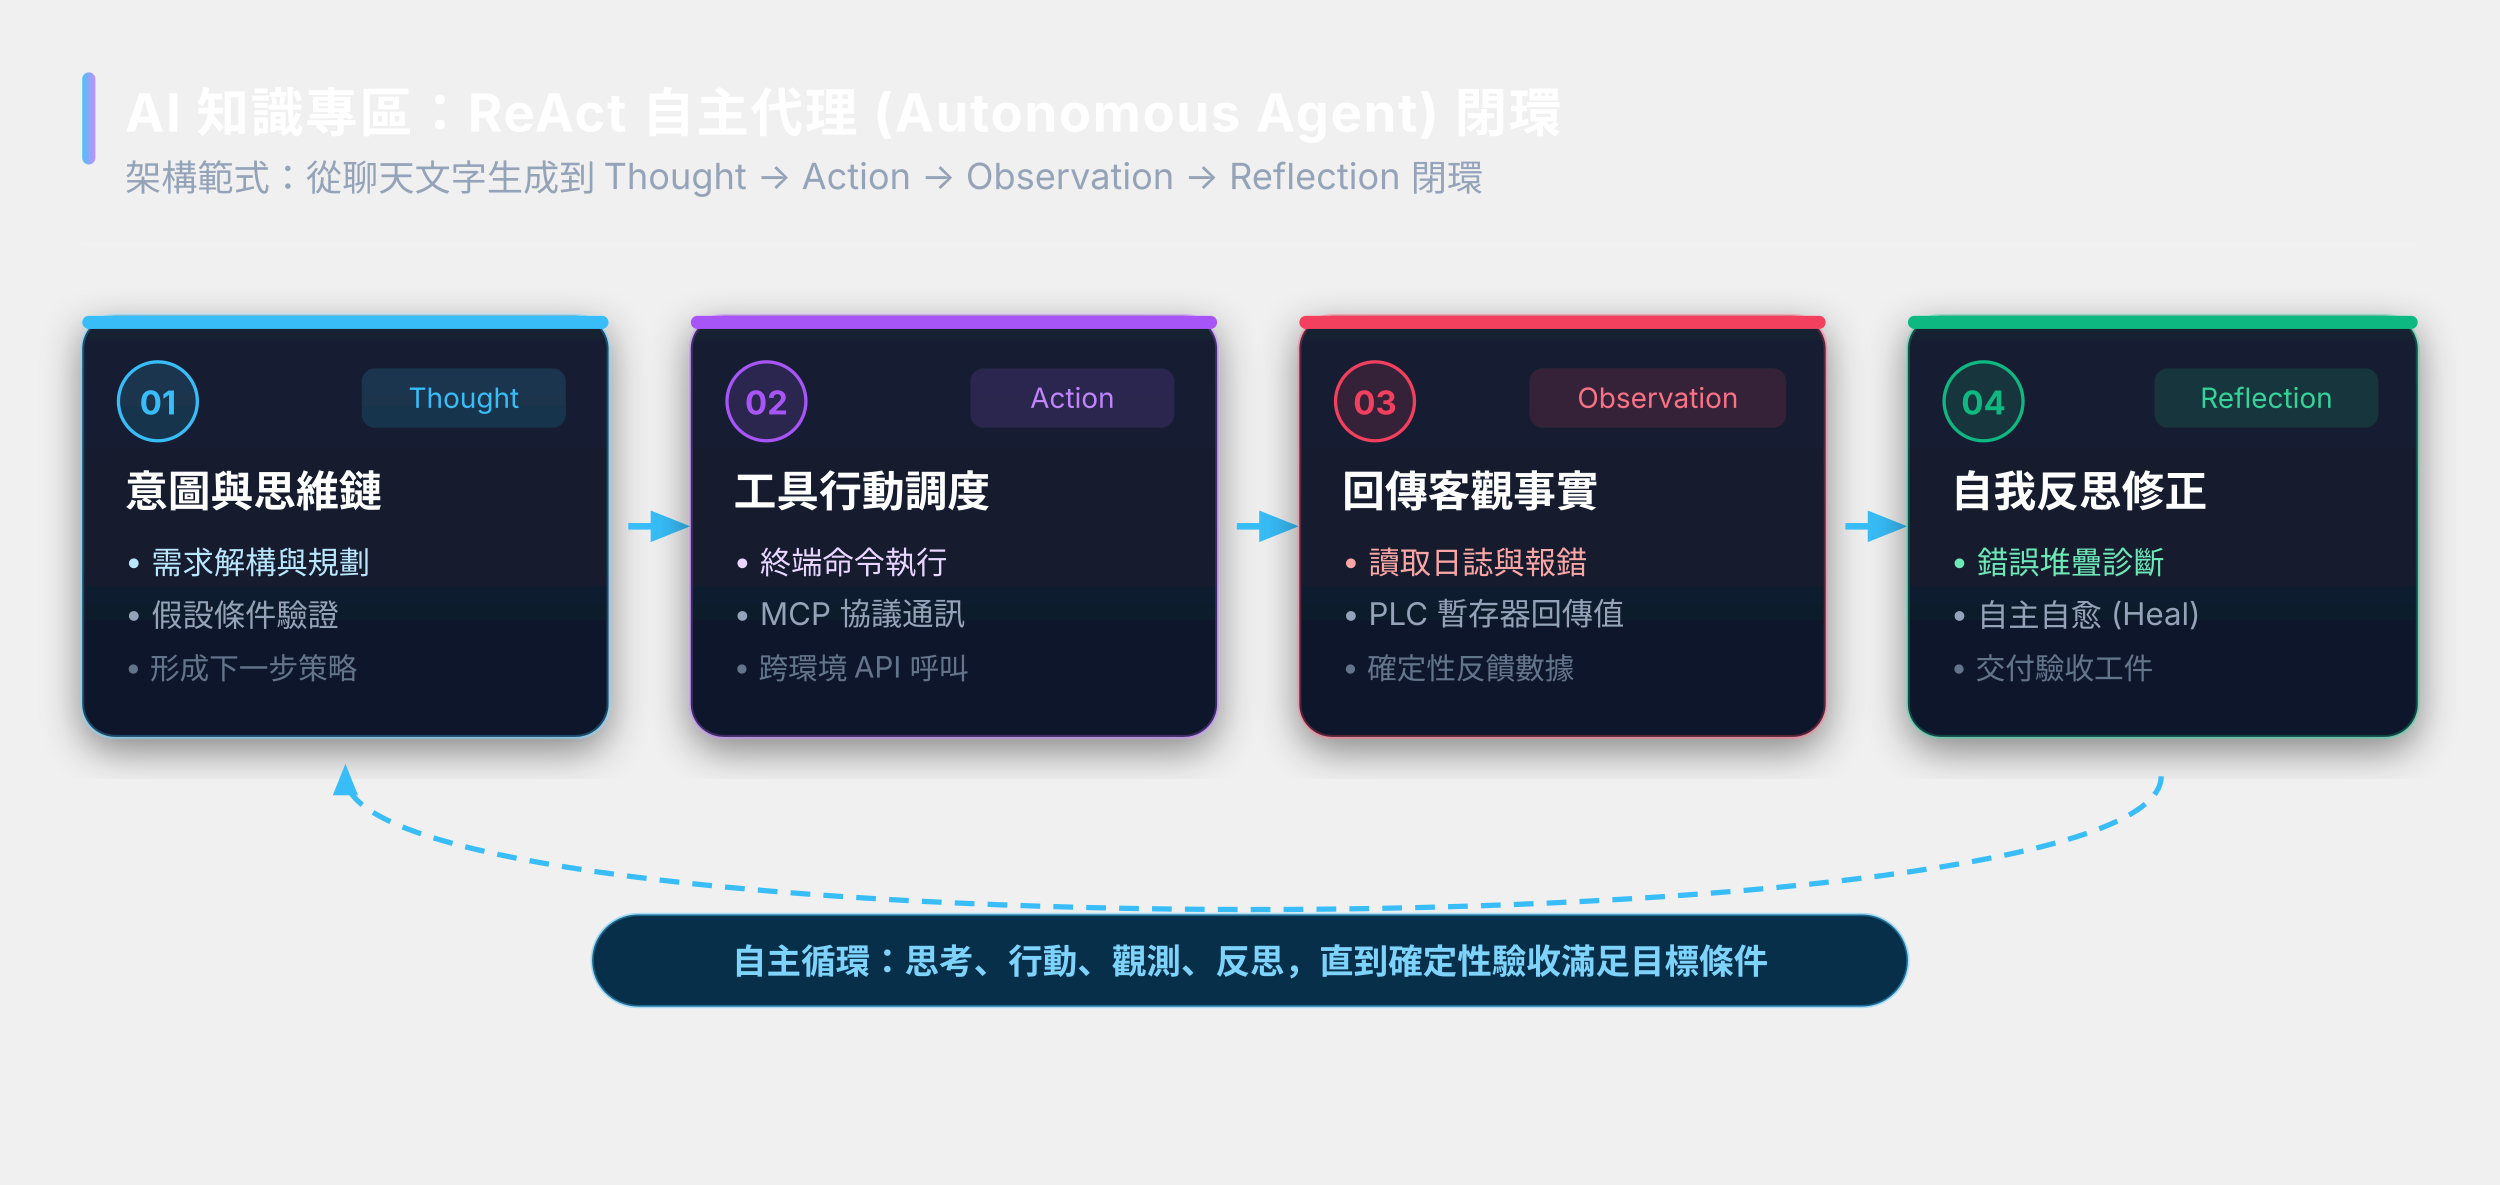
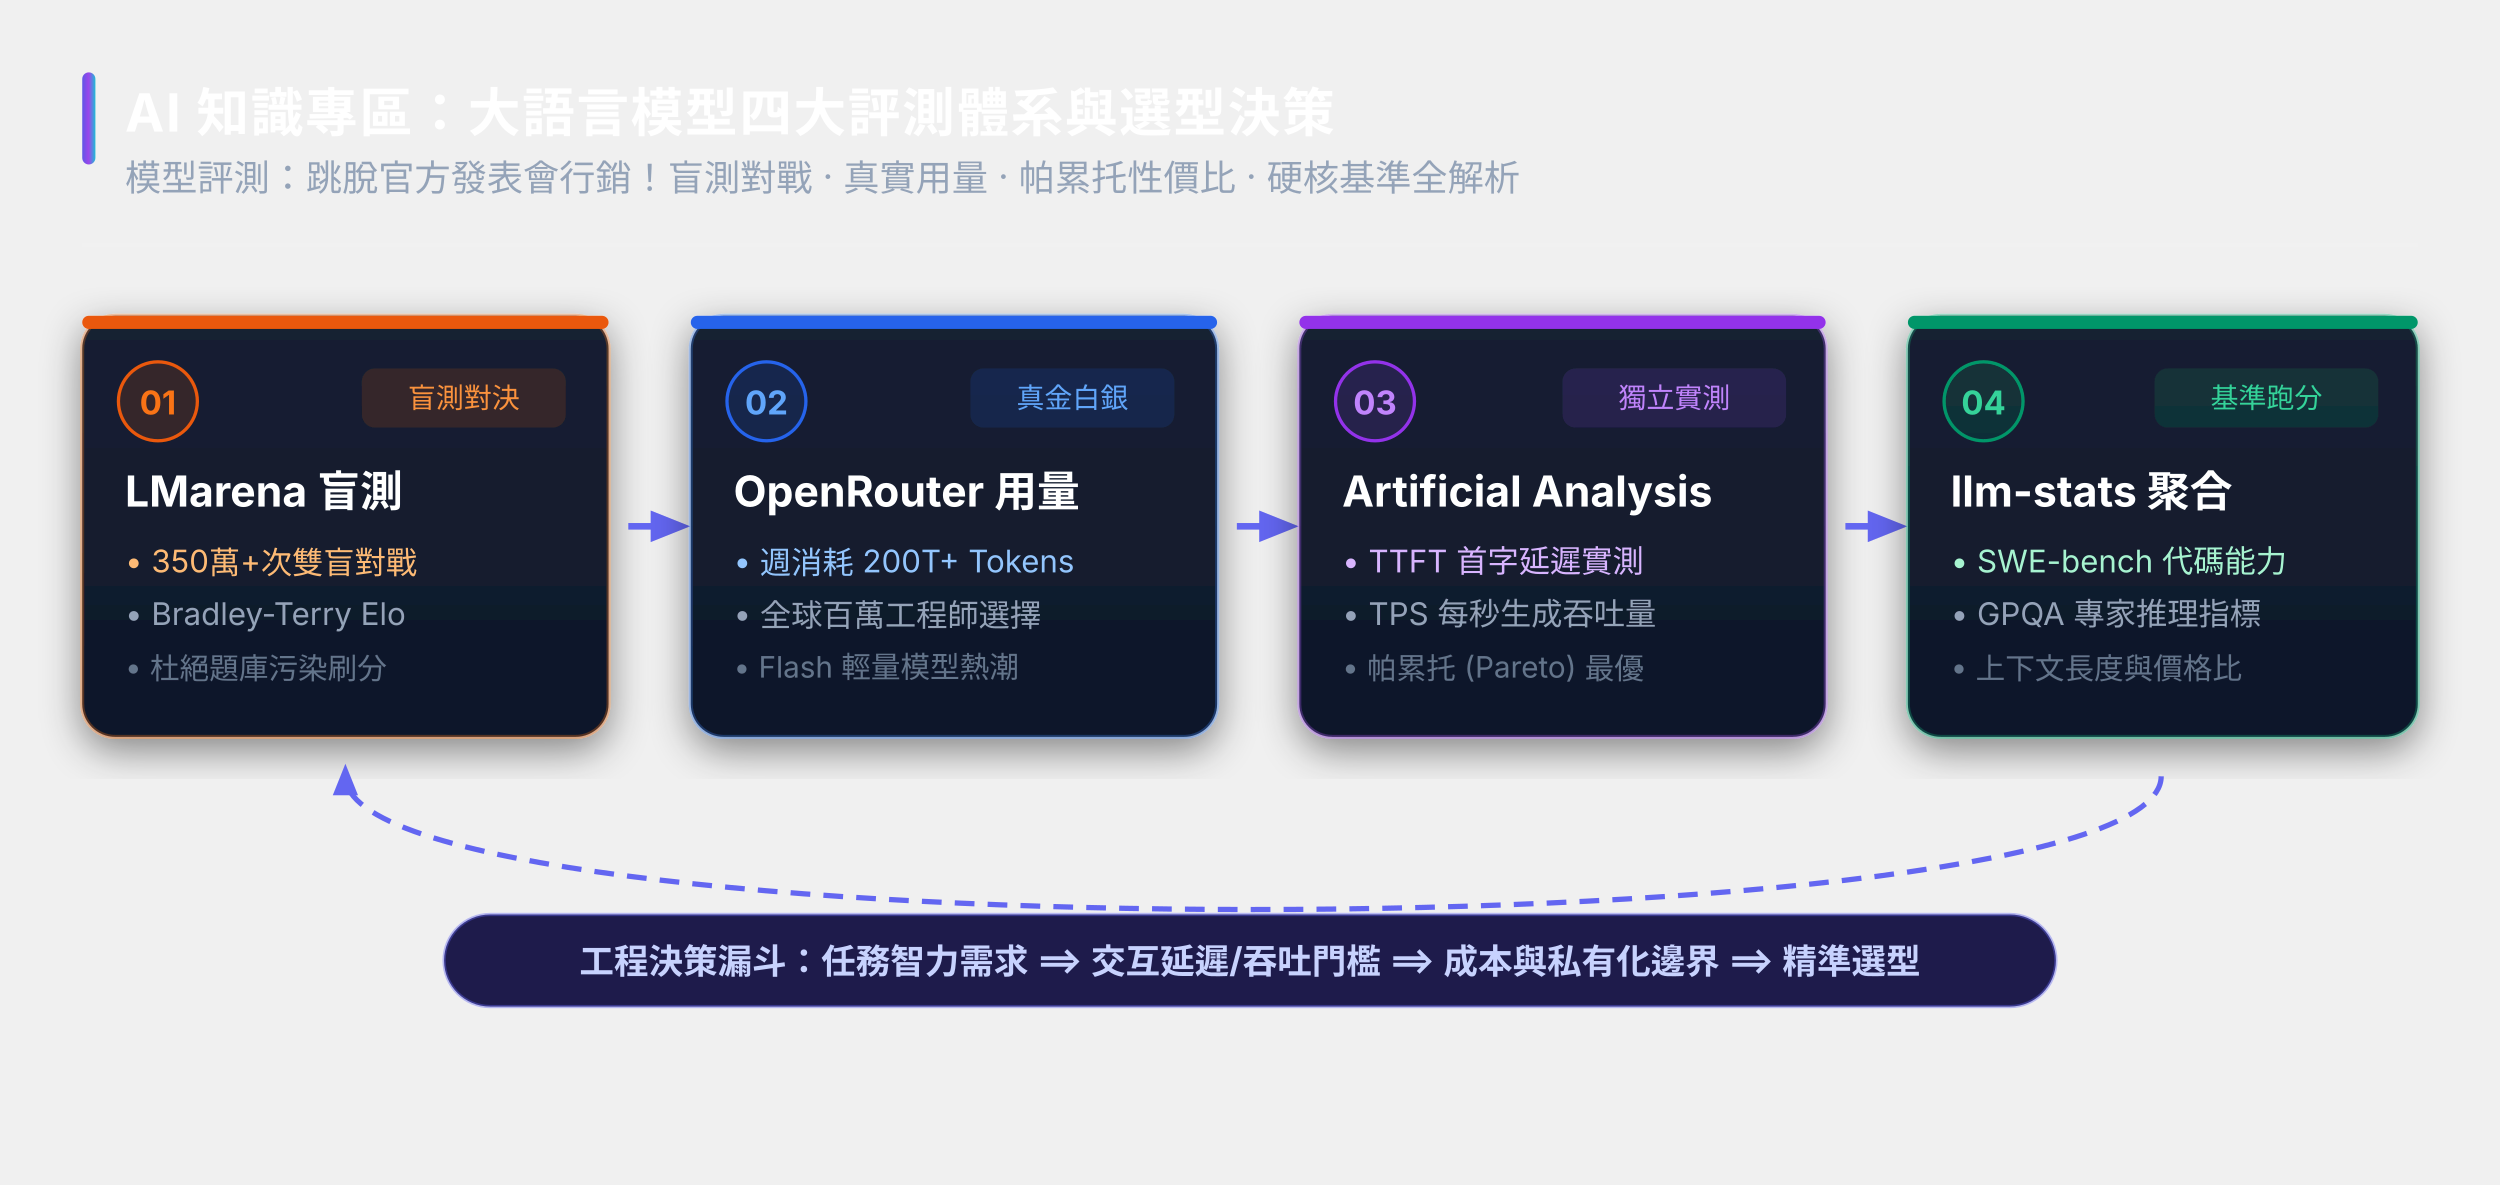
- <svg xmlns="http://www.w3.org/2000/svg" viewBox="0 0 760 360" width="100%" height="100%" style="background: linear-gradient(135deg, #0b1522 0%, #151a36 100%); font-family: -apple-system, BlinkMacSystemFont, Segoe UI, Noto Sans TC, sans-serif;">
+ <svg xmlns="http://www.w3.org/2000/svg" viewBox="0 0 760 360" width="100%" height="100%" style="background: linear-gradient(135deg, #0b1522 0%, #171d3d 100%); font-family: -apple-system, BlinkMacSystemFont, Segoe UI, Noto Sans TC, sans-serif;">
  <defs>
    <linearGradient id="gradBar3" x1="0%" y1="0%" x2="100%" y2="0%">
-       <stop offset="0%" stop-color="#38bdf8" stop-opacity="0.9" />
-       <stop offset="100%" stop-color="#c084fc" stop-opacity="0.9" />
+       <stop offset="0%" stop-color="#4f46e5" stop-opacity="0.9" />
+       <stop offset="50%" stop-color="#9333ea" stop-opacity="0.9" />
+       <stop offset="100%" stop-color="#06b6d4" stop-opacity="0.9" />
    </linearGradient>
    <linearGradient id="cardGrad3" x1="0%" y1="0%" x2="0%" y2="100%">
      <stop offset="0%" stop-color="#162032" />
      <stop offset="100%" stop-color="#0f172a" />
    </linearGradient>
-     <marker id="arrowCyan" viewBox="0 0 10 10" refX="6" refY="5" markerWidth="6" markerHeight="6" orient="auto-start-reverse">
-       <path d="M 0 1 L 10 5 L 0 9 z" fill="#38bdf8" />
+     <marker id="arrowIndigo" viewBox="0 0 10 10" refX="6" refY="5" markerWidth="6" markerHeight="6" orient="auto-start-reverse">
+       <path d="M 0 1 L 10 5 L 0 9 z" fill="#6366f1" />
    </marker>
    <filter id="cardGlow3" x="-10%" y="-10%" width="120%" height="120%">
      <feDropShadow dx="0" dy="4" stdDeviation="6" flood-color="#000000" flood-opacity="0.45" />
    </filter>
  </defs>
  <pattern id="gridPattern3" width="30" height="30" patternUnits="userSpaceOnUse">
    <path d="M 30 0 L 0 0 0 30" fill="none" stroke="rgba(255,255,255,0.03)" stroke-width="1" />
  </pattern>
  <rect width="760" height="360" fill="url(#gridPattern3)" />
  <rect x="25" y="22" width="4" height="28" rx="2" fill="url(#gradBar3)" />
-   <text x="38" y="40" fill="#ffffff" font-size="16" font-weight="bold" letter-spacing="0.5">AI 知識專區：ReAct 自主代理 (Autonomous Agent) 閉環</text>
-   <text x="38" y="58" fill="#94a3b8" font-size="11">架構範式：從聊天文字生成到 Thought -&gt; Action -&gt; Observation -&gt; Reflection 閉環</text>
+   <text x="38" y="40" fill="#ffffff" font-size="16" font-weight="bold" letter-spacing="0.5">AI 知識專區：大語言模型四大評測體系與選型決策</text>
+   <text x="38" y="58" fill="#94a3b8" font-size="11">模型評測：跳脫官方發表會行銷！盲測對戰 · 真實用量 · 帕累托性價比 · 硬核基準全解析</text>
  <rect x="25" y="74" width="710" height="1" fill="rgba(255,255,255,0.08)" />
  <g filter="url(#cardGlow3)">
-     <rect x="25" y="96" width="160" height="128" rx="10" fill="url(#cardGrad3)" stroke="rgba(56, 189, 248, 0.3)" stroke-width="1.2" />
-     <rect x="25" y="96" width="160" height="4" rx="2" fill="#38bdf8" />
-     <circle cx="48" cy="122" r="12" fill="rgba(56, 189, 248, 0.15)" stroke="#38bdf8" stroke-width="1" />
-     <text x="48" y="126" fill="#38bdf8" font-size="10" font-weight="bold" text-anchor="middle">01</text>
-     <rect x="110" y="112" width="62" height="18" rx="4" fill="rgba(56, 189, 248, 0.15)" />
-     <text x="141" y="124" fill="#38bdf8" font-size="8.5" text-anchor="middle">Thought</text>
-     <text x="38" y="154" fill="#ffffff" font-size="13" font-weight="bold">意圖與思維鏈</text>
-     <text x="38" y="174" fill="#bae6fd" font-size="9.5">• 需求解構與規劃</text>
-     <text x="38" y="190" fill="#94a3b8" font-size="9.5">• 假設條件驗證</text>
-     <text x="38" y="206" fill="#64748b" font-size="9">• 形成下一步策略</text>
+     <rect x="25" y="96" width="160" height="128" rx="10" fill="url(#cardGrad3)" stroke="rgba(249, 115, 22, 0.3)" stroke-width="1.2" />
+     <rect x="25" y="96" width="160" height="4" rx="2" fill="#ea580c" />
+     <circle cx="48" cy="122" r="12" fill="rgba(234, 88, 12, 0.15)" stroke="#ea580c" stroke-width="1" />
+     <text x="48" y="126" fill="#f97316" font-size="10" font-weight="bold" text-anchor="middle">01</text>
+     <rect x="110" y="112" width="62" height="18" rx="4" fill="rgba(234, 88, 12, 0.15)" />
+     <text x="141" y="124" fill="#fb923c" font-size="8.5" text-anchor="middle">盲測對決</text>
+     <text x="38" y="154" fill="#ffffff" font-size="13" font-weight="bold">LMarena 盲測</text>
+     <text x="38" y="174" fill="#fdba74" font-size="9.5">• 350萬+次雙盲對戰</text>
+     <text x="38" y="190" fill="#94a3b8" font-size="9.5">• Bradley-Terry Elo</text>
+     <text x="38" y="206" fill="#64748b" font-size="9">• 杜絕題庫污染刷分</text>
  </g>
-   <path d="M 191 160 L 205 160" stroke="#38bdf8" stroke-width="2" marker-end="url(#arrowCyan)" />
+   <path d="M 191 160 L 205 160" stroke="#6366f1" stroke-width="2" marker-end="url(#arrowIndigo)" />
  <g filter="url(#cardGlow3)">
-     <rect x="210" y="96" width="160" height="128" rx="10" fill="url(#cardGrad3)" stroke="rgba(168, 85, 247, 0.3)" stroke-width="1.2" />
-     <rect x="210" y="96" width="160" height="4" rx="2" fill="#a855f7" />
-     <circle cx="233" cy="122" r="12" fill="rgba(168, 85, 247, 0.15)" stroke="#a855f7" stroke-width="1" />
-     <text x="233" y="126" fill="#a855f7" font-size="10" font-weight="bold" text-anchor="middle">02</text>
-     <rect x="295" y="112" width="62" height="18" rx="4" fill="rgba(168, 85, 247, 0.15)" />
-     <text x="326" y="124" fill="#c084fc" font-size="8.5" text-anchor="middle">Action</text>
-     <text x="223" y="154" fill="#ffffff" font-size="13" font-weight="bold">工具行動調度</text>
-     <text x="223" y="174" fill="#e9d5ff" font-size="9.5">• 終端命令執行</text>
-     <text x="223" y="190" fill="#94a3b8" font-size="9.5">• MCP 協議通訊</text>
-     <text x="223" y="206" fill="#64748b" font-size="9">• 跨環境 API 呼叫</text>
+     <rect x="210" y="96" width="160" height="128" rx="10" fill="url(#cardGrad3)" stroke="rgba(59, 130, 246, 0.3)" stroke-width="1.2" />
+     <rect x="210" y="96" width="160" height="4" rx="2" fill="#2563eb" />
+     <circle cx="233" cy="122" r="12" fill="rgba(37, 99, 235, 0.15)" stroke="#2563eb" stroke-width="1" />
+     <text x="233" y="126" fill="#60a5fa" font-size="10" font-weight="bold" text-anchor="middle">02</text>
+     <rect x="295" y="112" width="62" height="18" rx="4" fill="rgba(37, 99, 235, 0.15)" />
+     <text x="326" y="124" fill="#60a5fa" font-size="8.5" text-anchor="middle">真金白銀</text>
+     <text x="223" y="154" fill="#ffffff" font-size="13" font-weight="bold">OpenRouter 用量</text>
+     <text x="223" y="174" fill="#93c5fd" font-size="9.5">• 週消耗 200T+ Tokens</text>
+     <text x="223" y="190" fill="#94a3b8" font-size="9.5">• 全球百萬工程師選擇</text>
+     <text x="223" y="206" fill="#64748b" font-size="9">• Flash 輕量模型熱潮</text>
  </g>
-   <path d="M 376 160 L 390 160" stroke="#38bdf8" stroke-width="2" marker-end="url(#arrowCyan)" />
+   <path d="M 376 160 L 390 160" stroke="#6366f1" stroke-width="2" marker-end="url(#arrowIndigo)" />
  <g filter="url(#cardGlow3)">
-     <rect x="395" y="96" width="160" height="128" rx="10" fill="url(#cardGrad3)" stroke="rgba(244, 63, 94, 0.3)" stroke-width="1.2" />
-     <rect x="395" y="96" width="160" height="4" rx="2" fill="#f43f5e" />
-     <circle cx="418" cy="122" r="12" fill="rgba(244, 63, 94, 0.15)" stroke="#f43f5e" stroke-width="1" />
-     <text x="418" y="126" fill="#f43f5e" font-size="10" font-weight="bold" text-anchor="middle">03</text>
-     <rect x="465" y="112" width="78" height="18" rx="4" fill="rgba(244, 63, 94, 0.15)" />
-     <text x="504" y="124" fill="#fb7185" font-size="8.5" text-anchor="middle">Observation</text>
-     <text x="408" y="154" fill="#ffffff" font-size="13" font-weight="bold">回傳客觀事實</text>
-     <text x="408" y="174" fill="#fca5a5" font-size="9.5">• 讀取日誌與報錯</text>
-     <text x="408" y="190" fill="#94a3b8" font-size="9.5">• PLC 暫存器回傳值</text>
-     <text x="408" y="206" fill="#64748b" font-size="9">• 確定性反饋數據</text>
+     <rect x="395" y="96" width="160" height="128" rx="10" fill="url(#cardGrad3)" stroke="rgba(168, 85, 247, 0.3)" stroke-width="1.2" />
+     <rect x="395" y="96" width="160" height="4" rx="2" fill="#9333ea" />
+     <circle cx="418" cy="122" r="12" fill="rgba(147, 51, 234, 0.15)" stroke="#9333ea" stroke-width="1" />
+     <text x="418" y="126" fill="#c084fc" font-size="10" font-weight="bold" text-anchor="middle">03</text>
+     <rect x="475" y="112" width="68" height="18" rx="4" fill="rgba(147, 51, 234, 0.15)" />
+     <text x="509" y="124" fill="#c084fc" font-size="8.5" text-anchor="middle">獨立實測</text>
+     <text x="408" y="154" fill="#ffffff" font-size="13" font-weight="bold">Artificial Analysis</text>
+     <text x="408" y="174" fill="#d8b4fe" font-size="9.5">• TTFT 首字延遲實測</text>
+     <text x="408" y="190" fill="#94a3b8" font-size="9.5">• TPS 每秒生成吞吐量</text>
+     <text x="408" y="206" fill="#64748b" font-size="9">• 帕累托 (Pareto) 最優</text>
  </g>
-   <path d="M 561 160 L 575 160" stroke="#38bdf8" stroke-width="2" marker-end="url(#arrowCyan)" />
+   <path d="M 561 160 L 575 160" stroke="#6366f1" stroke-width="2" marker-end="url(#arrowIndigo)" />
  <g filter="url(#cardGlow3)">
    <rect x="580" y="96" width="155" height="128" rx="10" fill="url(#cardGrad3)" stroke="rgba(16, 185, 129, 0.3)" stroke-width="1.2" />
-     <rect x="580" y="96" width="155" height="4" rx="2" fill="#10b981" />
-     <circle cx="603" cy="122" r="12" fill="rgba(16, 185, 129, 0.15)" stroke="#10b981" stroke-width="1" />
-     <text x="603" y="126" fill="#10b981" font-size="10" font-weight="bold" text-anchor="middle">04</text>
-     <rect x="655" y="112" width="68" height="18" rx="4" fill="rgba(16, 185, 129, 0.15)" />
-     <text x="689" y="124" fill="#34d399" font-size="8.5" text-anchor="middle">Reflection</text>
-     <text x="593" y="154" fill="#ffffff" font-size="13" font-weight="bold">自我反思修正</text>
-     <text x="593" y="174" fill="#6ee7b7" font-size="9.5">• 錯誤堆疊診斷</text>
-     <text x="593" y="190" fill="#94a3b8" font-size="9.5">• 自主自愈 (Heal)</text>
-     <text x="593" y="206" fill="#64748b" font-size="9">• 交付驗收工件</text>
+     <rect x="580" y="96" width="155" height="4" rx="2" fill="#059669" />
+     <circle cx="603" cy="122" r="12" fill="rgba(5, 150, 105, 0.15)" stroke="#059669" stroke-width="1" />
+     <text x="603" y="126" fill="#34d399" font-size="10" font-weight="bold" text-anchor="middle">04</text>
+     <rect x="655" y="112" width="68" height="18" rx="4" fill="rgba(5, 150, 105, 0.15)" />
+     <text x="689" y="124" fill="#34d399" font-size="8.5" text-anchor="middle">基準跑分</text>
+     <text x="593" y="154" fill="#ffffff" font-size="13" font-weight="bold">llm-stats 聚合</text>
+     <text x="593" y="174" fill="#a7f3d0" font-size="9.5">• SWE-bench 代碼能力</text>
+     <text x="593" y="190" fill="#94a3b8" font-size="9.5">• GPQA 專家推理指標</text>
+     <text x="593" y="206" fill="#64748b" font-size="9">• 上下文長度與價格比</text>
  </g>
-   <path d="M 657 236 C 657 290, 105 290, 105 236" stroke="#38bdf8" stroke-width="1.6" stroke-dasharray="6,4" fill="none" marker-end="url(#arrowCyan)" />
-   <rect x="180" y="278" width="400" height="28" rx="14" fill="#082f49" stroke="rgba(56, 189, 248, 0.4)" stroke-width="1" />
-   <text x="380" y="296" fill="#7dd3fc" font-size="10.5" text-anchor="middle" font-weight="bold">
-     自主循環：思考、行動、觀測、反思，直到確定性驗收滿足目標條件
+   <path d="M 657 236 C 657 290, 105 290, 105 236" stroke="#6366f1" stroke-width="1.6" stroke-dasharray="6,4" fill="none" marker-end="url(#arrowIndigo)" />
+   <rect x="135" y="278" width="490" height="28" rx="14" fill="#1e1b4b" stroke="rgba(99, 102, 241, 0.4)" stroke-width="1" />
+   <text x="380" y="296" fill="#c7d2fe" font-size="10.5" text-anchor="middle" font-weight="bold">
+     工程決策漏斗：任務智力需求 ⟹ 交互延遲/吞吐門檻 ⟹ 成本與私有化邊界 ⟹ 精準選型
  </text>
</svg>
